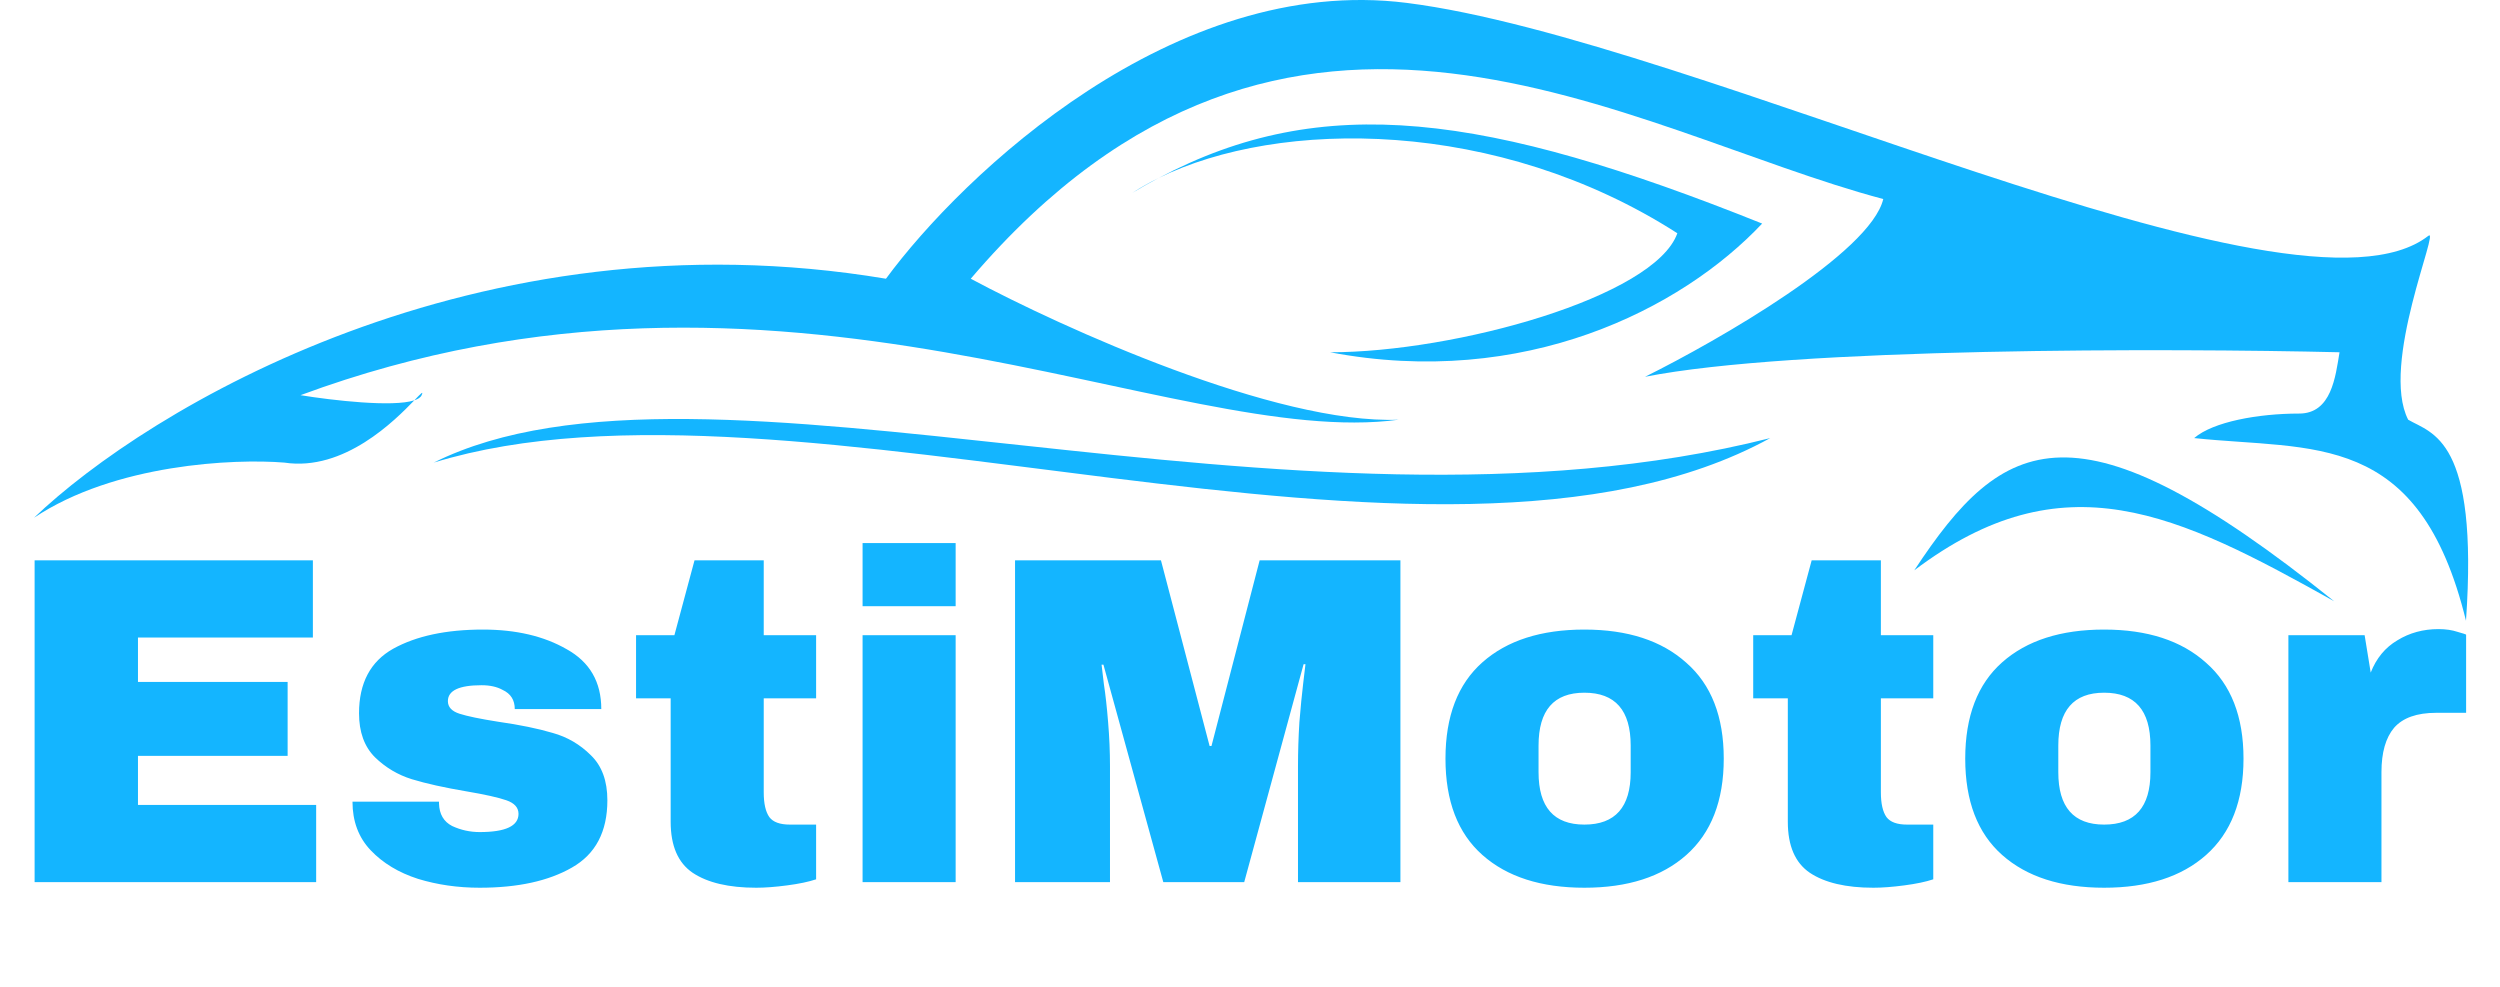
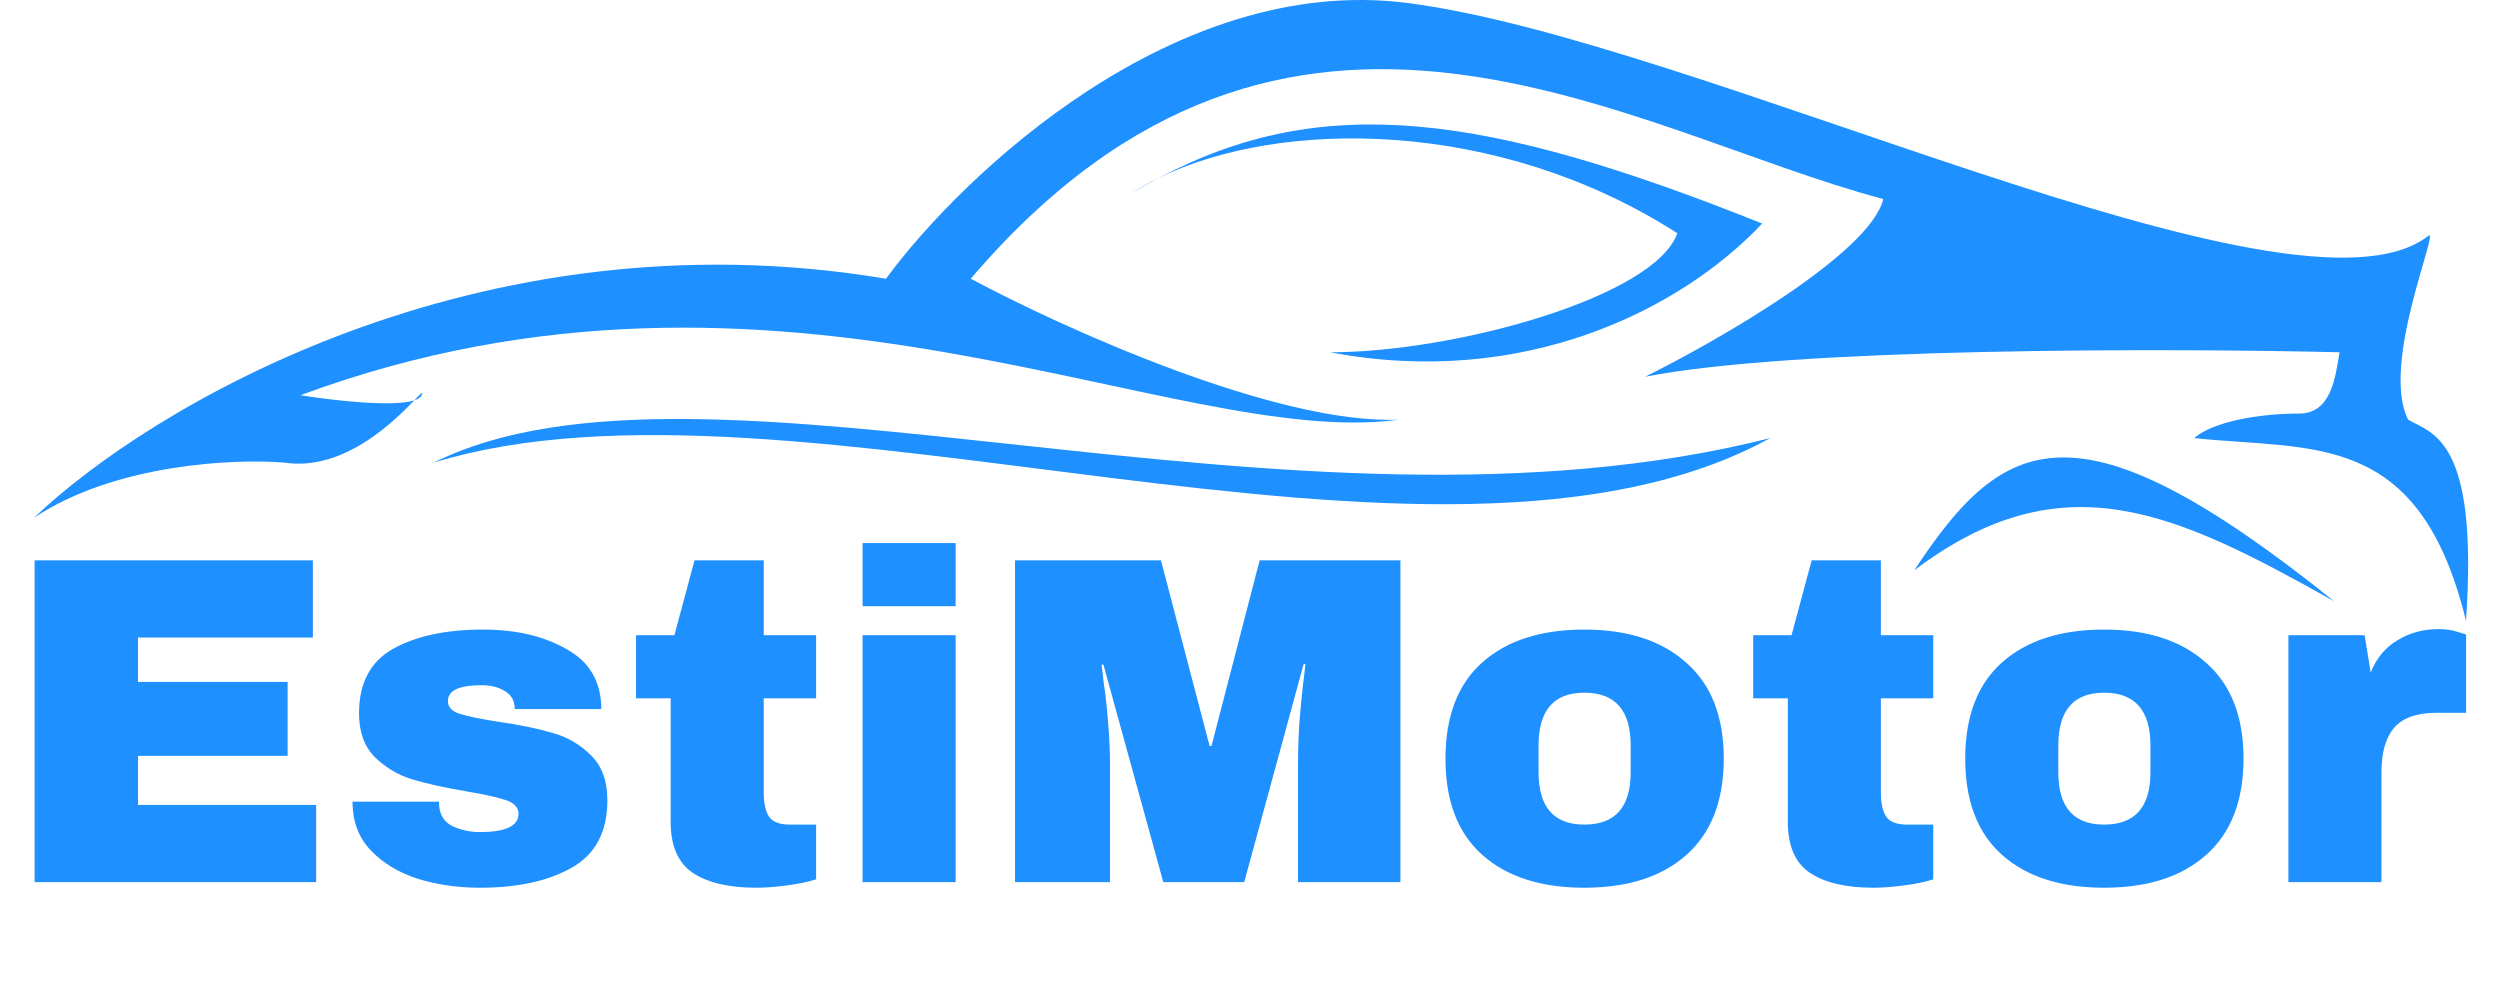
<svg xmlns="http://www.w3.org/2000/svg" width="294" height="116" viewBox="0 0 294 116" fill="none">
-   <path d="M4.07 65.897H36.795V74.972H16.225V80.197H33.825V88.887H16.225V94.662H37.18V103.737H4.07V65.897ZM56.797 74.037C60.684 74.037 63.966 74.807 66.642 76.347C69.356 77.851 70.712 80.197 70.712 83.387H60.537C60.537 82.324 60.061 81.572 59.107 81.132C58.447 80.766 57.622 80.582 56.632 80.582C53.992 80.582 52.672 81.206 52.672 82.452C52.672 83.149 53.131 83.644 54.047 83.937C54.964 84.231 56.467 84.542 58.557 84.872C61.124 85.239 63.269 85.679 64.992 86.192C66.716 86.669 68.219 87.549 69.502 88.832C70.786 90.079 71.427 91.839 71.427 94.112C71.427 97.816 70.034 100.456 67.247 102.032C64.497 103.609 60.886 104.397 56.412 104.397C53.846 104.397 51.426 104.049 49.152 103.352C46.879 102.619 45.027 101.501 43.597 99.997C42.167 98.494 41.452 96.587 41.452 94.277H51.627V94.497C51.664 95.744 52.177 96.624 53.167 97.137C54.194 97.614 55.276 97.852 56.412 97.852C59.456 97.852 60.977 97.137 60.977 95.707C60.977 94.974 60.501 94.442 59.547 94.112C58.594 93.782 57.036 93.434 54.872 93.067C52.269 92.627 50.124 92.151 48.437 91.637C46.787 91.124 45.339 90.262 44.092 89.052C42.846 87.806 42.222 86.082 42.222 83.882C42.222 80.326 43.561 77.796 46.237 76.292C48.951 74.789 52.471 74.037 56.797 74.037ZM95.975 74.697V82.122H89.815V93.177C89.815 94.497 90.035 95.469 90.475 96.092C90.915 96.679 91.722 96.972 92.895 96.972H95.975V103.407C95.095 103.701 93.959 103.939 92.565 104.122C91.172 104.306 89.962 104.397 88.935 104.397C85.709 104.397 83.215 103.811 81.455 102.637C79.732 101.464 78.87 99.466 78.87 96.642V82.122H74.8V74.697H79.31L81.675 65.897H89.815V74.697H95.975ZM101.439 71.287V63.862H112.384V71.287H101.439ZM101.439 103.737V74.697H112.384V103.737H101.439ZM152.644 103.737V90.097C152.644 88.411 152.699 86.687 152.809 84.927C152.956 83.131 153.103 81.627 153.249 80.417C153.396 79.207 153.488 78.437 153.524 78.107H153.304L146.319 103.737H136.804L129.764 78.162H129.544C129.581 78.492 129.673 79.262 129.819 80.472C130.003 81.646 130.168 83.131 130.314 84.927C130.461 86.687 130.534 88.411 130.534 90.097V103.737H119.369V65.897H136.529L142.249 87.732H142.469L148.134 65.897H164.689V103.737H152.644ZM186.323 74.037C191.419 74.037 195.416 75.339 198.313 77.942C201.246 80.509 202.713 84.267 202.713 89.217C202.713 94.167 201.246 97.944 198.313 100.547C195.416 103.114 191.419 104.397 186.323 104.397C181.226 104.397 177.229 103.114 174.333 100.547C171.436 97.981 169.988 94.204 169.988 89.217C169.988 84.231 171.436 80.454 174.333 77.887C177.229 75.321 181.226 74.037 186.323 74.037ZM186.323 81.462C182.729 81.462 180.933 83.534 180.933 87.677V90.812C180.933 94.919 182.729 96.972 186.323 96.972C189.953 96.972 191.768 94.919 191.768 90.812V87.677C191.768 83.534 189.953 81.462 186.323 81.462ZM227.352 74.697V82.122H221.192V93.177C221.192 94.497 221.412 95.469 221.852 96.092C222.292 96.679 223.099 96.972 224.272 96.972H227.352V103.407C226.472 103.701 225.336 103.939 223.942 104.122C222.549 104.306 221.339 104.397 220.312 104.397C217.086 104.397 214.592 103.811 212.832 102.637C211.109 101.464 210.247 99.466 210.247 96.642V82.122H206.177V74.697H210.687L213.052 65.897H221.192V74.697H227.352ZM247.446 74.037C252.543 74.037 256.539 75.339 259.436 77.942C262.369 80.509 263.836 84.267 263.836 89.217C263.836 94.167 262.369 97.944 259.436 100.547C256.539 103.114 252.543 104.397 247.446 104.397C242.349 104.397 238.353 103.114 235.456 100.547C232.559 97.981 231.111 94.204 231.111 89.217C231.111 84.231 232.559 80.454 235.456 77.887C238.353 75.321 242.349 74.037 247.446 74.037ZM247.446 81.462C243.853 81.462 242.056 83.534 242.056 87.677V90.812C242.056 94.919 243.853 96.972 247.446 96.972C251.076 96.972 252.891 94.919 252.891 90.812V87.677C252.891 83.534 251.076 81.462 247.446 81.462ZM286.77 73.982C287.614 73.982 288.365 74.092 289.025 74.312C289.685 74.496 290.015 74.606 290.015 74.642V83.827H286.495C284.222 83.827 282.572 84.414 281.545 85.587C280.555 86.761 280.06 88.502 280.06 90.812V103.737H269.115V74.697H278.08L278.795 79.097C279.455 77.411 280.5 76.146 281.93 75.302C283.36 74.422 284.974 73.982 286.77 73.982Z" fill="#14B5FF" />
-   <path d="M4 60.889C17.295 48.155 55.947 24.705 104.189 32.778C113.211 20.524 138.092 -3.118 165.442 0.342C199.63 4.667 269.905 39.986 285.575 27.732C286.999 26.618 279.877 42.869 283.2 49.356C286 51 291.5 51.519 290 73C284.5 50.5 272 53 258.034 51.519C260.25 49.596 265.575 48.635 270.38 48.635C274.179 48.635 274.654 44.311 275.128 41.427C255.185 40.947 210.931 40.851 193.457 44.311C202.163 39.986 219.953 29.75 221.472 23.407C191.558 15.479 151.672 -11.191 114.161 32.778C124.924 38.544 150.058 49.933 164.493 49.356C137.902 52.96 91.844 25.57 35.339 46.473C39.106 47.086 46.212 47.907 48.725 47.077C49.505 46.269 49.829 45.915 49.584 46.473C49.47 46.733 49.169 46.93 48.725 47.077C46.486 49.399 40.485 55.471 33.44 54.402C27.583 53.921 13.497 54.546 4 60.889Z" fill="#14B5FF" />
-   <path d="M51.008 54.402C93.268 41.427 168.766 73.142 208.177 51.519C151.672 65.836 82.822 38.553 51.008 54.402Z" fill="#14B5FF" />
-   <path d="M136.263 20.929C135.228 21.478 134.192 22.064 133.154 22.687C134.116 22.061 135.155 21.474 136.263 20.929C155.589 10.683 174.778 13.292 207.228 26.291C197.731 36.382 179.213 45.752 156.421 41.428C171.141 41.428 194.597 34.928 197.256 27.431C176.113 13.86 150.475 13.941 136.263 20.929Z" fill="#14B5FF" />
-   <path d="M225.118 67.07C235.564 51.206 244.111 46.329 274.5 70.712C255.982 60.349 242.686 53.795 225.118 67.07Z" fill="#14B5FF" />
+   <path d="M4.07 65.897H36.795V74.972H16.225V80.197H33.825V88.887H16.225V94.662H37.18V103.737H4.07V65.897ZM56.797 74.037C60.684 74.037 63.966 74.807 66.642 76.347C69.356 77.851 70.712 80.197 70.712 83.387H60.537C60.537 82.324 60.061 81.572 59.107 81.132C58.447 80.766 57.622 80.582 56.632 80.582C53.992 80.582 52.672 81.206 52.672 82.452C52.672 83.149 53.131 83.644 54.047 83.937C54.964 84.231 56.467 84.542 58.557 84.872C61.124 85.239 63.269 85.679 64.992 86.192C66.716 86.669 68.219 87.549 69.502 88.832C70.786 90.079 71.427 91.839 71.427 94.112C71.427 97.816 70.034 100.456 67.247 102.032C64.497 103.609 60.886 104.397 56.412 104.397C53.846 104.397 51.426 104.049 49.152 103.352C46.879 102.619 45.027 101.501 43.597 99.997C42.167 98.494 41.452 96.587 41.452 94.277H51.627V94.497C51.664 95.744 52.177 96.624 53.167 97.137C54.194 97.614 55.276 97.852 56.412 97.852C59.456 97.852 60.977 97.137 60.977 95.707C60.977 94.974 60.501 94.442 59.547 94.112C58.594 93.782 57.036 93.434 54.872 93.067C52.269 92.627 50.124 92.151 48.437 91.637C46.787 91.124 45.339 90.262 44.092 89.052C42.846 87.806 42.222 86.082 42.222 83.882C42.222 80.326 43.561 77.796 46.237 76.292C48.951 74.789 52.471 74.037 56.797 74.037ZM95.975 74.697V82.122H89.815V93.177C89.815 94.497 90.035 95.469 90.475 96.092C90.915 96.679 91.722 96.972 92.895 96.972H95.975V103.407C95.095 103.701 93.959 103.939 92.565 104.122C91.172 104.306 89.962 104.397 88.935 104.397C85.709 104.397 83.215 103.811 81.455 102.637C79.732 101.464 78.87 99.466 78.87 96.642V82.122H74.8V74.697H79.31L81.675 65.897H89.815V74.697H95.975ZM101.439 71.287V63.862H112.384V71.287H101.439ZM101.439 103.737V74.697H112.384V103.737H101.439ZM152.644 103.737V90.097C152.644 88.411 152.699 86.687 152.809 84.927C152.956 83.131 153.103 81.627 153.249 80.417C153.396 79.207 153.488 78.437 153.524 78.107H153.304L146.319 103.737H136.804L129.764 78.162H129.544C129.581 78.492 129.673 79.262 129.819 80.472C130.003 81.646 130.168 83.131 130.314 84.927C130.461 86.687 130.534 88.411 130.534 90.097V103.737H119.369V65.897H136.529L142.249 87.732H142.469L148.134 65.897H164.689V103.737H152.644ZM186.323 74.037C191.419 74.037 195.416 75.339 198.313 77.942C201.246 80.509 202.713 84.267 202.713 89.217C202.713 94.167 201.246 97.944 198.313 100.547C195.416 103.114 191.419 104.397 186.323 104.397C181.226 104.397 177.229 103.114 174.333 100.547C171.436 97.981 169.988 94.204 169.988 89.217C169.988 84.231 171.436 80.454 174.333 77.887C177.229 75.321 181.226 74.037 186.323 74.037ZM186.323 81.462C182.729 81.462 180.933 83.534 180.933 87.677V90.812C180.933 94.919 182.729 96.972 186.323 96.972C189.953 96.972 191.768 94.919 191.768 90.812V87.677C191.768 83.534 189.953 81.462 186.323 81.462ZM227.352 74.697V82.122H221.192V93.177C221.192 94.497 221.412 95.469 221.852 96.092C222.292 96.679 223.099 96.972 224.272 96.972H227.352V103.407C226.472 103.701 225.336 103.939 223.942 104.122C222.549 104.306 221.339 104.397 220.312 104.397C217.086 104.397 214.592 103.811 212.832 102.637C211.109 101.464 210.247 99.466 210.247 96.642V82.122H206.177V74.697H210.687L213.052 65.897H221.192V74.697H227.352ZM247.446 74.037C252.543 74.037 256.539 75.339 259.436 77.942C262.369 80.509 263.836 84.267 263.836 89.217C263.836 94.167 262.369 97.944 259.436 100.547C256.539 103.114 252.543 104.397 247.446 104.397C242.349 104.397 238.353 103.114 235.456 100.547C232.559 97.981 231.111 94.204 231.111 89.217C231.111 84.231 232.559 80.454 235.456 77.887C238.353 75.321 242.349 74.037 247.446 74.037ZM247.446 81.462C243.853 81.462 242.056 83.534 242.056 87.677V90.812C242.056 94.919 243.853 96.972 247.446 96.972C251.076 96.972 252.891 94.919 252.891 90.812V87.677C252.891 83.534 251.076 81.462 247.446 81.462ZM286.77 73.982C287.614 73.982 288.365 74.092 289.025 74.312C289.685 74.496 290.015 74.606 290.015 74.642V83.827H286.495C284.222 83.827 282.572 84.414 281.545 85.587C280.555 86.761 280.06 88.502 280.06 90.812V103.737H269.115V74.697H278.08L278.795 79.097C279.455 77.411 280.5 76.146 281.93 75.302C283.36 74.422 284.974 73.982 286.77 73.982Z" fill="#1E90FF" />
+   <path d="M4 60.889C17.295 48.155 55.947 24.705 104.189 32.778C113.211 20.524 138.092 -3.118 165.442 0.342C199.63 4.667 269.905 39.986 285.575 27.732C286.999 26.618 279.877 42.869 283.2 49.356C286 51 291.5 51.519 290 73C284.5 50.5 272 53 258.034 51.519C260.25 49.596 265.575 48.635 270.38 48.635C274.179 48.635 274.654 44.311 275.128 41.427C255.185 40.947 210.931 40.851 193.457 44.311C202.163 39.986 219.953 29.75 221.472 23.407C191.558 15.479 151.672 -11.191 114.161 32.778C124.924 38.544 150.058 49.933 164.493 49.356C137.902 52.96 91.844 25.57 35.339 46.473C39.106 47.086 46.212 47.907 48.725 47.077C49.505 46.269 49.829 45.915 49.584 46.473C49.47 46.733 49.169 46.93 48.725 47.077C46.486 49.399 40.485 55.471 33.44 54.402C27.583 53.921 13.497 54.546 4 60.889Z" fill="#1E90FF" />
+   <path d="M51.008 54.402C93.268 41.427 168.766 73.142 208.177 51.519C151.672 65.836 82.822 38.553 51.008 54.402Z" fill="#1E90FF" />
+   <path d="M136.263 20.929C135.228 21.478 134.192 22.064 133.154 22.687C134.116 22.061 135.155 21.474 136.263 20.929C155.589 10.683 174.778 13.292 207.228 26.291C197.731 36.382 179.213 45.752 156.421 41.428C171.141 41.428 194.597 34.928 197.256 27.431C176.113 13.86 150.475 13.941 136.263 20.929Z" fill="#1E90FF" />
+   <path d="M225.118 67.07C235.564 51.206 244.111 46.329 274.5 70.712C255.982 60.349 242.686 53.795 225.118 67.07Z" fill="#1E90FF" />
</svg>
